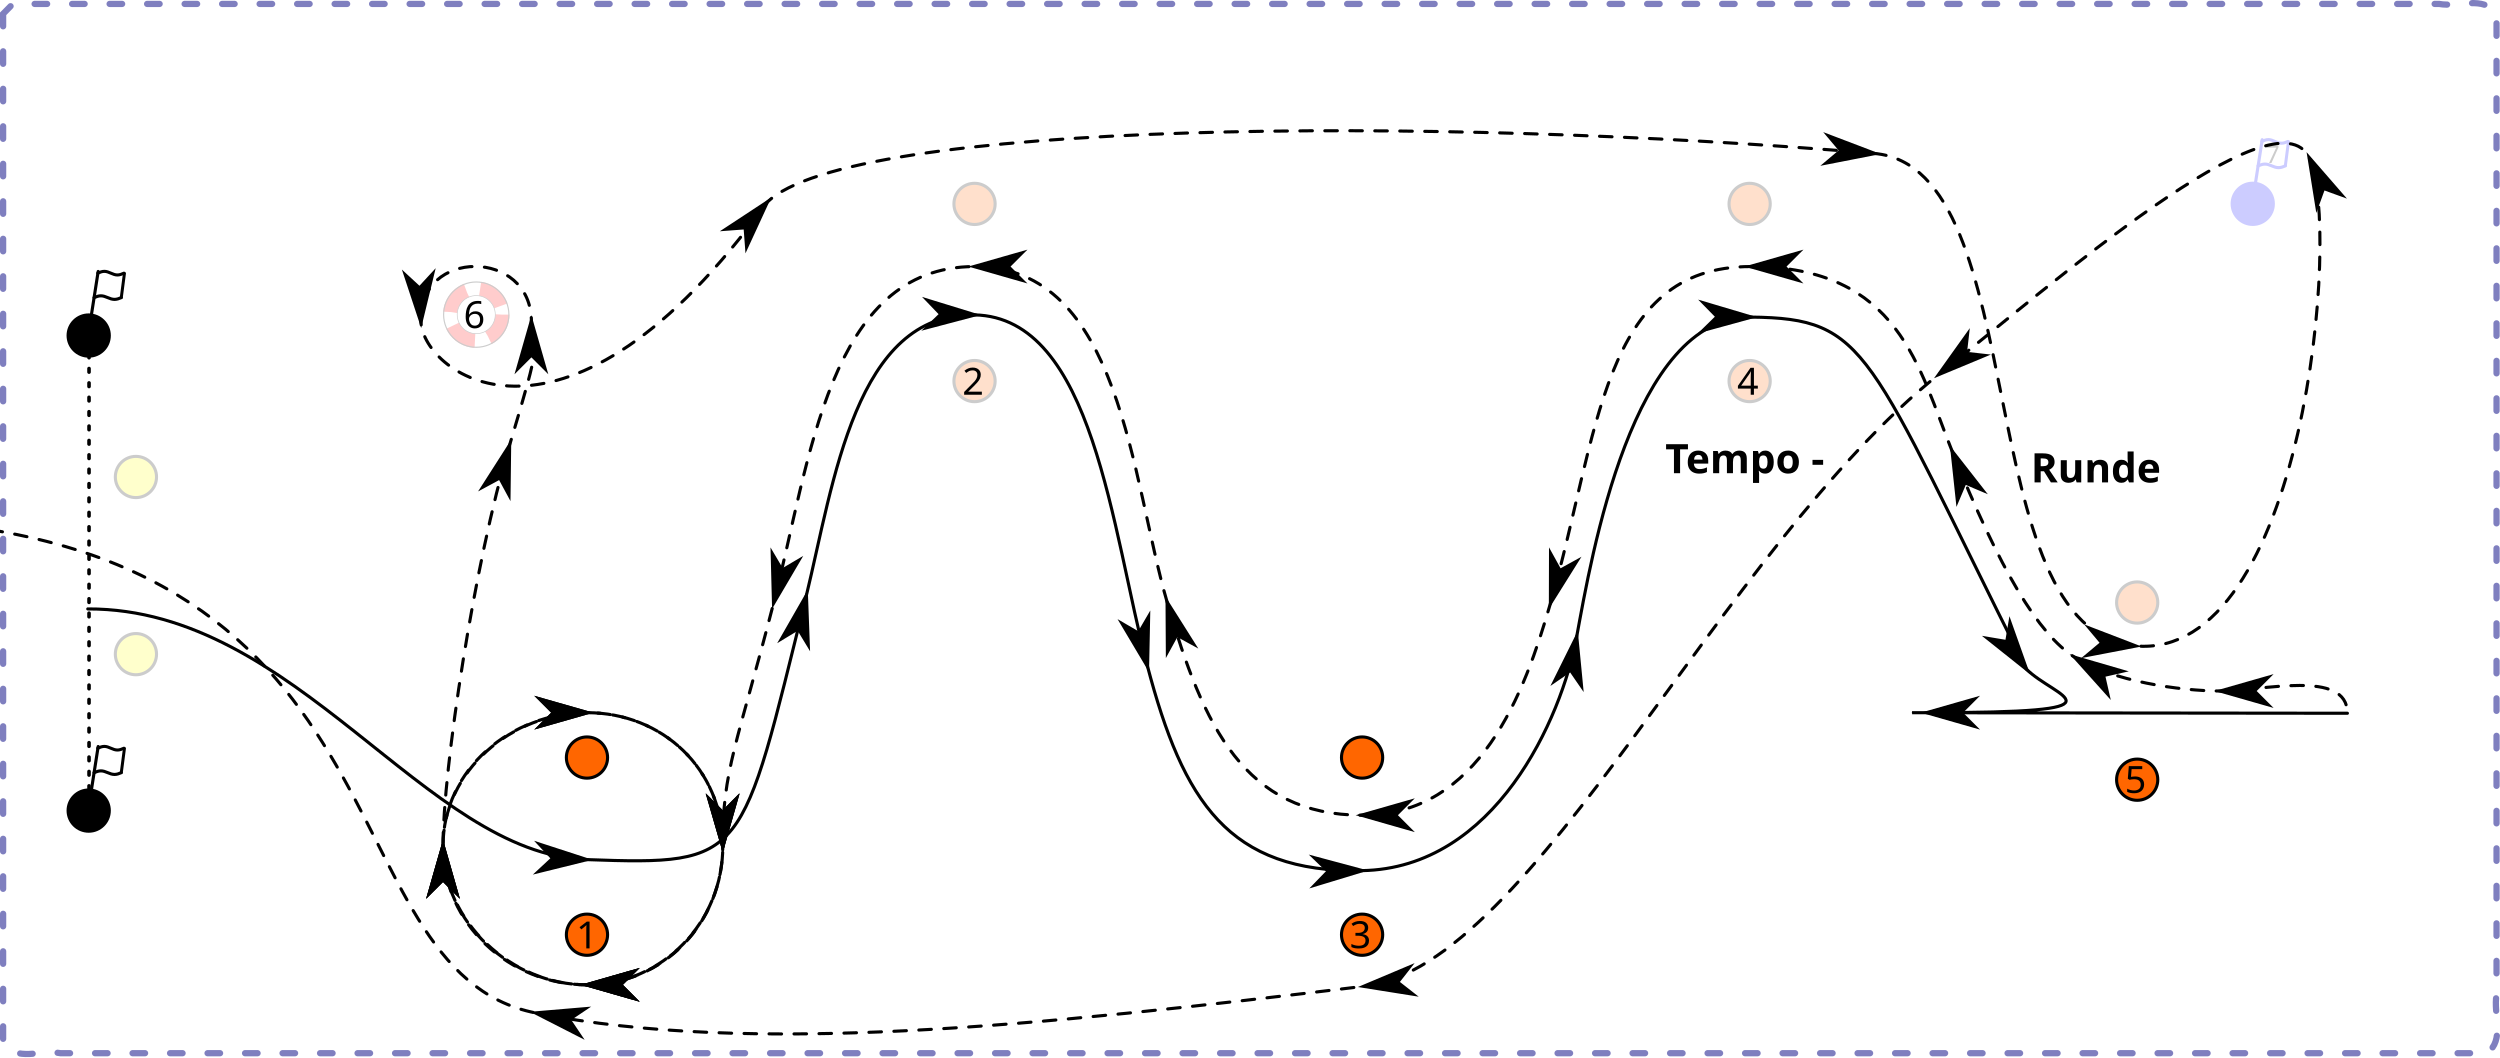
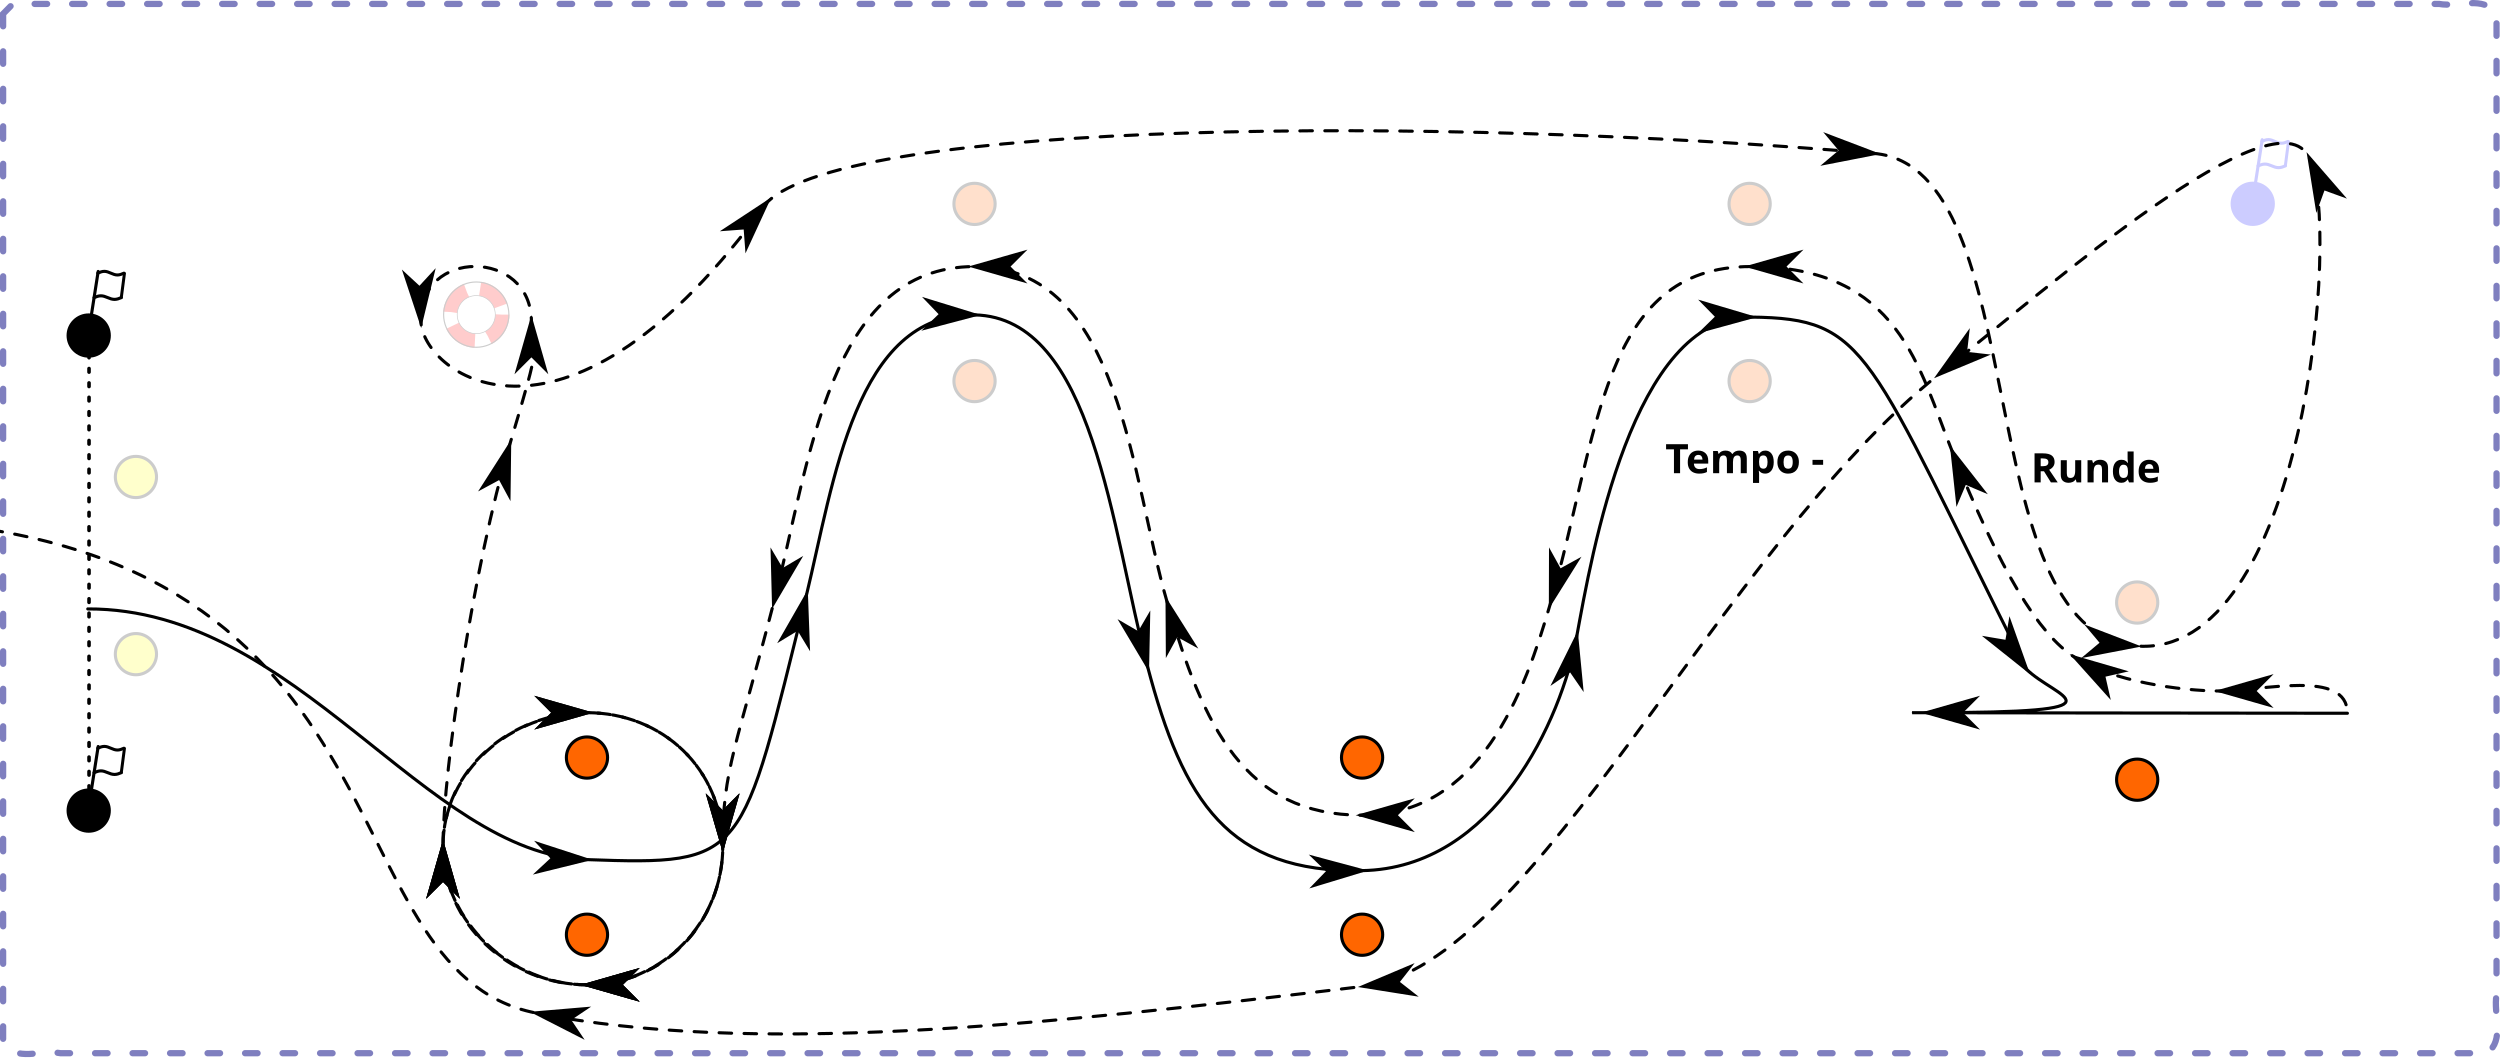
<svg xmlns="http://www.w3.org/2000/svg" version="1.0" id="svg3641" height="360.829" width="853.326" style="enable-background:new" xml:space="preserve">
  <defs id="arrows">
    <marker id="RazorWire" refX="0" refY="0" orient="auto" style="overflow:visible">
      <path id="path5527" style="fill:#34ff00;fill-opacity:1;fill-rule:evenodd;stroke:#34ff00;stroke-width:0.085pt;stroke-opacity:1" d="M 0.019,-0.632 V 0.595 L -6.621,2.568 H 9.113 L 2.979,0.595 V -0.632 L 9.166,-2.472 H -6.594 Z" />
    </marker>
    <marker orient="auto" refY="0" refX="0" id="Scissors" style="overflow:visible">
      <path id="schere" d="M 9.696,-3.847 C 8.661,-5.095 6.794,-5.052 5.4,-4.515 l -8.76,3.283 c -2.548,-1.394 -5.065,-0.995 -5.065,-1.673 0,-0.53 0.487,-0.414 0.414,-1.795 -0.07,-1.326 -1.454,-2.307 -2.763,-2.22 -1.309,-0.008 -2.666,0.995 -2.678,2.379 -0.098,1.393 1.074,2.688 2.461,2.779 1.624,0.242 4.499,-0.742 5.848,1.676 C -6.148,1.766 -7.931,1.771 -9.543,1.679 -10.882,1.602 -12.489,1.985 -13.128,3.301 c -0.617,1.261 -0.012,3.056 1.405,3.442 1.43,0.525 3.393,-0.138 3.733,-1.782 0.262,-1.267 -0.635,-1.862 -0.291,-2.322 0.26,-0.347 1.91,-0.146 4.85,-1.466 L 6.055,4.515 C 7.253,4.85 8.718,4.839 9.78,3.66 L -0.055,-0.057 Z M -9.832,-5.874 c 1.381,0.771 1.268,2.862 -0.167,3.268 -1.298,0.452 -2.956,-0.81 -2.542,-2.216 0.242,-1.154 1.764,-1.579 2.709,-1.052 z m 0.06,8.552 c 1.441,0.532 1.196,2.97 -0.269,3.298 -0.972,0.337 -2.361,-0.148 -2.459,-1.293 -0.189,-1.392 1.446,-2.65 2.728,-2.005 z" style="fill:#34ff00;fill-opacity:1;stroke:#34ff00;stroke-width:1.067;stroke-opacity:1" />
    </marker>
    <marker orient="auto" refY="0" refX="0" id="Legs" style="overflow:visible">
      <g id="g5494" transform="scale(-0.7)" style="fill:#34ff00;fill-opacity:1;stroke:#34ff00;stroke-opacity:1">
        <g id="g5496" transform="matrix(0,-1,-1,0,22.0892,22.73484)" style="fill:#34ff00;fill-opacity:1;stroke:#34ff00;stroke-opacity:1">
          <path id="path5498" d="m 22.636,22.054 c -7.371,5.036 -2.618,7.047 -6.23,14.339" style="fill:#34ff00;fill-opacity:1;fill-rule:evenodd;stroke:#34ff00;stroke-width:1.067pt;stroke-opacity:1" />
          <path id="path5500" d="m 22.825,21.918 c -1.451,8.904 3.772,9.355 4.805,14.747" style="fill:#34ff00;fill-opacity:1;fill-rule:evenodd;stroke:#34ff00;stroke-width:1.067pt;stroke-opacity:1" />
        </g>
        <path id="path5502" d="m -15.029,-7.181 -0.984,4.313 4.227,-1.305 z" style="fill:#34ff00;fill-opacity:1;fill-rule:evenodd;stroke:#34ff00;stroke-width:1.067pt;stroke-opacity:1" />
        <path id="path5504" d="m -16.23,4.861 1.999,3.946 2.418,-3.704 z" style="fill:#34ff00;fill-opacity:1;fill-rule:evenodd;stroke:#34ff00;stroke-width:1.067pt;stroke-opacity:1" />
      </g>
    </marker>
    <linearGradient id="linearGradient5477">
      <stop style="stop-color:#57e307;stop-opacity:1;" offset="0" id="stop5479" />
    </linearGradient>
    <marker style="overflow:visible" id="Arrow1Lend" refX="0" refY="0" orient="auto">
      <path style="fill-rule:evenodd;stroke:#000000;stroke-width:0.853pt;marker-start:none" d="M -10.667,0 -14.933,4.267 0,0 -14.933,-4.267 Z" id="path3104" />
    </marker>
    <marker style="overflow:visible" id="Arrow1Lstart" refX="0" refY="0" orient="auto">
      <path style="fill-rule:evenodd;stroke:#000000;stroke-width:0.853pt;marker-start:none" d="M 10.667,0 14.933,-4.267 0,0 14.933,4.267 Z" id="path3282" />
    </marker>
    <marker style="overflow:visible" id="Arrow1Lstart-7" refX="0" refY="0" orient="auto">
      <path style="fill-rule:evenodd;stroke:#000000;stroke-width:0.853pt;marker-start:none" d="M 10.667,0 14.933,-4.267 0,0 14.933,4.267 Z" id="path3282-4" />
    </marker>
    <marker style="overflow:visible" id="Arrow1Lend-6" refX="0" refY="0" orient="auto">
      <path style="fill-rule:evenodd;stroke:#000000;stroke-width:0.853pt;marker-start:none" d="M -10.667,0 -14.933,4.267 0,0 -14.933,-4.267 Z" id="path3104-0" />
    </marker>
  </defs>
  <g transform="translate(-215.4445,-435.3955)" style="display:inline" id="Parcours">
    <defs id="defs2076" />
    <g id="g1" />
    <g id="layer6" style="display:inline">
      <g transform="translate(18.94796,85.04597)" id="Zeitnahme" style="display:inline">
        <g id="g13156" transform="translate(-177.6378,-94.48819)">
          <path style="fill:#000000;fill-opacity:1;stroke:#000000;stroke-width:1.762" d="m 411.087,559.37 c 0,-3.685 -2.986,-6.678 -6.678,-6.678 -3.683,0 -6.678,2.987 -6.678,6.678 0,3.685 2.987,6.678 6.678,6.678 3.685,0 6.678,-2.987 6.678,-6.678 z" id="Zeit_oben" />
        </g>
        <g id="g13172" transform="translate(-177.6378,67.66194)">
          <path style="fill:#000000;fill-opacity:1;stroke:#000000;stroke-width:1.762" d="m 411.087,559.37 c 0,-3.685 -2.986,-6.678 -6.678,-6.678 -3.683,0 -6.678,2.987 -6.678,6.678 0,3.685 2.987,6.678 6.678,6.678 3.685,0 6.678,-2.987 6.678,-6.678 z" id="Zeit_unten" />
        </g>
        <path style="fill:none;stroke:#000000;stroke-width:1.228;stroke-linecap:round;stroke-linejoin:miter;stroke-miterlimit:4;stroke-dasharray:1.228, 3.684;stroke-dashoffset:0;stroke-opacity:1" d="m 226.886,466.315 c 0,23.379 0,46.759 0,70.138 0,19.991 0,67.885 0,87.271" id="path14169" />
      </g>
      <g transform="translate(113.4362,157.2769)" id="Tor1" style="display:inline;fill:#ff6600">
        <path style="fill:#ff6600;stroke:#000000;stroke-width:1.056" d="m 309.393,536.693 c 0,-3.883 -3.149,-7.032 -7.031,-7.032 -3.881,0 -7.031,3.148 -7.031,7.032 0,3.883 3.15,7.031 7.031,7.031 3.882,0 7.031,-3.147 7.031,-7.031 z" id="Tor1_innen" />
        <path style="fill:#ff6600;stroke:#000000;stroke-width:1.056" d="m 309.393,597.166 c 0,-3.883 -3.149,-7.032 -7.031,-7.032 -3.881,0 -7.031,3.148 -7.031,7.032 0,3.883 3.15,7.031 7.031,7.031 3.882,0 7.031,-3.147 7.031,-7.031 z" id="Tor1_aussen" />
      </g>
      <g transform="translate(226.8221,-31.69941)" id="Tor2" opacity="0.2" style="display:inline;fill:#ff6600">
        <path style="fill:#ff6600;stroke:#000000;stroke-width:1.056" d="m 328.291,536.693 c 0,-3.883 -3.149,-7.032 -7.031,-7.032 -3.881,0 -7.031,3.148 -7.031,7.032 0,3.883 3.15,7.031 7.031,7.031 3.882,0 7.031,-3.147 7.031,-7.031 z" id="Tor2_aussen" />
        <path style="fill:#ff6600;stroke:#000000;stroke-width:1.056" d="m 328.291,597.166 c 0,-3.883 -3.149,-7.032 -7.031,-7.032 -3.881,0 -7.031,3.148 -7.031,7.032 0,3.883 3.15,7.031 7.031,7.031 3.882,0 7.031,-3.147 7.031,-7.031 z" id="Tor2_innen" />
      </g>
      <g transform="translate(340.2078,157.2769)" id="Tor3" style="display:inline;fill:#ff6600">
        <path style="fill:#ff6600;stroke:#000000;stroke-width:1.056" d="m 347.189,536.693 c 0,-3.883 -3.149,-7.032 -7.031,-7.032 -3.881,0 -7.031,3.148 -7.031,7.032 0,3.883 3.15,7.031 7.031,7.031 3.882,0 7.031,-3.147 7.031,-7.031 z" id="Tor3_innen" />
        <path style="fill:#ff6600;stroke:#000000;stroke-width:1.056" d="m 347.189,597.166 c 0,-3.883 -3.149,-7.032 -7.031,-7.032 -3.881,0 -7.031,3.148 -7.031,7.032 0,3.883 3.15,7.031 7.031,7.031 3.882,0 7.031,-3.147 7.031,-7.031 z" id="Tor3_aussen" />
      </g>
      <g transform="translate(453.5935,-31.69941)" id="Tor4" opacity="0.2" style="display:inline;fill:#ff6600">
        <path style="fill:#ff6600;stroke:#000000;stroke-width:1.056" d="m 366.086,536.693 c 0,-3.883 -3.149,-7.032 -7.031,-7.032 -3.881,0 -7.031,3.148 -7.031,7.032 0,3.883 3.15,7.031 7.031,7.031 3.882,0 7.031,-3.147 7.031,-7.031 z" id="Tor4_aussen" />
        <path style="fill:#ff6600;stroke:#000000;stroke-width:1.056" d="m 366.086,597.166 c 0,-3.883 -3.149,-7.032 -7.031,-7.032 -3.881,0 -7.031,3.148 -7.031,7.032 0,3.883 3.15,7.031 7.031,7.031 3.882,0 7.031,-3.147 7.031,-7.031 z" id="Tor4_innen" />
      </g>
      <g transform="translate(566.9793,104.3635)" id="Tor5" style="display:inline;fill:#ff6600">
        <path style="fill:#ff6600;stroke:#000000;stroke-width:1.056" d="m 384.984,536.693 c 0,-3.883 -3.149,-7.032 -7.031,-7.032 -3.881,0 -7.031,3.148 -7.031,7.032 0,3.883 3.15,7.031 7.031,7.031 3.882,0 7.031,-3.147 7.031,-7.031 z" id="Tor5_oben" opacity="0.2" />
        <path style="fill:#ff6600;stroke:#000000;stroke-width:1.056" d="m 384.984,597.166 c 0,-3.883 -3.149,-7.032 -7.031,-7.032 -3.881,0 -7.031,3.148 -7.031,7.032 0,3.883 3.15,7.031 7.031,7.031 3.882,0 7.031,-3.147 7.031,-7.031 z" id="Tor5_unten" />
      </g>
      <g transform="translate(18.94796,138.3793)" id="Schikane" opacity="0.2" style="display:inline">
        <g style="fill:none" id="Ring">
          <ellipse id="path8826" style="fill:none;stroke:#ff0000;stroke-width:4.821;stroke-linecap:butt;stroke-linejoin:round;stroke-miterlimit:4;stroke-dasharray:9.643, 4.821;stroke-dashoffset:0;stroke-opacity:1" cx="359.055" cy="404.409" rx="8.928" ry="8.928" />
          <ellipse style="display:inline;fill:none;stroke:#000000;stroke-width:0.229;stroke-linecap:round;stroke-linejoin:round;stroke-miterlimit:4;stroke-dasharray:none;stroke-dashoffset:0;stroke-opacity:1" id="path3620" cx="359.055" cy="404.409" rx="6.5" ry="6.5" />
          <ellipse style="display:inline;fill:none;stroke:#000000;stroke-width:0.393;stroke-linecap:round;stroke-linejoin:round;stroke-miterlimit:4;stroke-dasharray:none;stroke-dashoffset:0;stroke-opacity:1" id="path2733" cx="359.055" cy="404.409" rx="11.142" ry="11.142" />
        </g>
      </g>
      <g transform="translate(-40.52031,61.51377)" id="StartZiel" opacity="0.2" style="display:inline">
        <path style="fill:#ffff00;stroke:#000000;stroke-width:1.056" d="m 309.393,536.693 c 0,-3.883 -3.149,-7.032 -7.031,-7.032 -3.881,0 -7.031,3.148 -7.031,7.032 0,3.883 3.15,7.031 7.031,7.031 3.882,0 7.031,-3.147 7.031,-7.031 z" id="StartZiel_oben" />
        <path style="fill:#ffff00;stroke:#000000;stroke-width:1.056" d="m 309.393,597.166 c 0,-3.883 -3.149,-7.032 -7.031,-7.032 -3.881,0 -7.031,3.148 -7.031,7.032 0,3.883 3.15,7.031 7.031,7.031 3.882,0 7.031,-3.147 7.031,-7.031 z" id="StartZiel_unten" />
      </g>
    </g>
  </g>
  <g transform="translate(-215.4445,-435.3955)" style="display:inline" id="ParcoursLabel">
    <defs id="defs2832" />
    <g id="g3113" style="display:inline">
-       <text xml:space="preserve" style="font-style:normal;font-weight:normal;font-size:12.8px;line-height:0%;font-family:'Arial Black';display:inline;fill:#000000;fill-opacity:1;stroke:none;stroke-width:1.067" x="373.691" y="547.37" id="Nummer_Schikane">
+       <text xml:space="preserve" style="font-style:normal;font-weight:normal;font-size:12.8px;line-height:0%;font-family:'Arial Black';display:inline;fill:#000000;fill-opacity:1;stroke:none;stroke-width:1.067" x="373.691" y="547.37" id="Nummer_Schikane" opacity="0">
        <tspan id="tspan3032" x="373.691" y="547.37" style="font-size:12.8px;line-height:1.25;stroke-width:1.067">6</tspan>
      </text>
-       <text xml:space="preserve" style="font-style:normal;font-weight:normal;font-size:12.8px;line-height:0%;font-family:'Arial Black';display:inline;fill:#000000;fill-opacity:1;stroke:none;stroke-width:1.067" x="412.13" y="759.102" id="Nummer_Tor1">
+       <text xml:space="preserve" style="font-style:normal;font-weight:normal;font-size:12.8px;line-height:0%;font-family:'Arial Black';display:inline;fill:#000000;fill-opacity:1;stroke:none;stroke-width:1.067" x="412.13" y="759.102" id="Nummer_Tor1" opacity="0">
        <tspan id="tspan3036" x="412.13" y="759.102" style="font-size:12.8px;line-height:1.25;stroke-width:1.067">1</tspan>
      </text>
-       <text xml:space="preserve" style="font-style:normal;font-weight:normal;font-size:12.8px;line-height:0%;font-family:'Arial Black';display:inline;fill:#000000;fill-opacity:1;stroke:none;stroke-width:1.067" x="808.383" y="570.125" id="Nummer_Tor4">
+       <text xml:space="preserve" style="font-style:normal;font-weight:normal;font-size:12.8px;line-height:0%;font-family:'Arial Black';display:inline;fill:#000000;fill-opacity:1;stroke:none;stroke-width:1.067" x="808.383" y="570.125" id="Nummer_Tor4" opacity="0">
        <tspan id="tspan3040" x="808.383" y="570.125" style="font-size:12.8px;line-height:1.25;stroke-width:1.067">4</tspan>
      </text>
-       <text xml:space="preserve" style="font-style:normal;font-weight:normal;font-size:12.8px;line-height:0%;font-family:'Arial Black';display:inline;fill:#000000;fill-opacity:1;stroke:none;stroke-width:1.067" x="940.704" y="706.032" id="Nummer_Tor5">
+       <text xml:space="preserve" style="font-style:normal;font-weight:normal;font-size:12.8px;line-height:0%;font-family:'Arial Black';display:inline;fill:#000000;fill-opacity:1;stroke:none;stroke-width:1.067" x="940.704" y="706.032" id="Nummer_Tor5" opacity="0">
        <tspan id="tspan3044" x="940.704" y="706.032" style="font-size:12.8px;line-height:1.25;stroke-width:1.067">5</tspan>
      </text>
-       <text xml:space="preserve" style="font-style:normal;font-weight:normal;font-size:12.8px;line-height:0%;font-family:'Arial Black';display:inline;fill:#000000;fill-opacity:1;stroke:none;stroke-width:1.067" x="676.131" y="759.024" id="Nummer_Tor3">
+       <text xml:space="preserve" style="font-style:normal;font-weight:normal;font-size:12.8px;line-height:0%;font-family:'Arial Black';display:inline;fill:#000000;fill-opacity:1;stroke:none;stroke-width:1.067" x="676.131" y="759.024" id="Nummer_Tor3" opacity="0">
        <tspan id="tspan3048" x="676.131" y="759.024" style="font-size:12.8px;line-height:1.25;stroke-width:1.067">3</tspan>
      </text>
      <g transform="translate(579.9631,-35.51099)" id="Speedboje_oben" opacity="0.2" style="display:inline">
        <path id="path3052" d="m 411.087,540.472 c 0,-3.685 -2.986,-6.678 -6.678,-6.678 -3.683,0 -6.678,2.987 -6.678,6.678 0,3.685 2.987,6.678 6.678,6.678 3.685,0 6.678,-2.987 6.678,-6.678 z" style="fill:#0000ff;fill-opacity:1;stroke:#0000ff;stroke-width:1.762" />
        <g style="stroke:#0000ff" id="g3062">
          <path id="path3054" d="m 407.511,519.18 c 0.372,-0.161 0.745,-0.325 1.117,-0.438 0.372,-0.114 0.744,-0.181 1.117,-0.181 0.372,0 0.744,0.063 1.117,0.181 0.372,0.113 0.744,0.273 1.116,0.438 0.369,0.16 0.745,0.321 1.117,0.434 0.369,0.114 0.745,0.181 1.117,0.181 0.368,0 0.745,-0.064 1.117,-0.181 0.368,-0.113 0.744,-0.274 1.117,-0.434" style="fill:none;stroke:#0000ff;stroke-width:1.052;stroke-linecap:round;stroke-linejoin:round" />
          <path id="path3056" d="m 407.643,518.601 -2.7,17.3 v 0.258 0" style="fill:none;stroke:#0000ff;stroke-width:1.067;stroke-linecap:round;stroke-linejoin:round" />
          <path id="path3058" d="m 406.246,527.522 c 0.384,-0.158 0.775,-0.317 1.163,-0.429 0.383,-0.113 0.775,-0.179 1.163,-0.179 0.383,0 0.774,0.062 1.163,0.179 0.387,0.112 0.774,0.271 1.163,0.429 0.387,0.159 0.774,0.317 1.162,0.433 0.388,0.109 0.775,0.175 1.163,0.175 0.388,0 0.775,-0.062 1.163,-0.175 0.387,-0.112 0.775,-0.271 1.163,-0.433" style="fill:none;stroke:#0000ff;stroke-width:1.067;stroke-linecap:round;stroke-linejoin:round" />
          <path id="path3060" d="m 416.604,519.31 -1.039,7.969 v 0.12 0" style="fill:none;stroke:#0000ff;stroke-width:1.024;stroke-linecap:round" />
        </g>
-         <text xml:space="preserve" style="font-style:normal;font-weight:normal;font-size:12.8px;line-height:0%;font-family:'Arial Black';fill:#000000;fill-opacity:1;stroke:none;stroke-width:1.067" x="408.873" y="526.543" id="Nummer_Speedboje_oben">
+         <text xml:space="preserve" style="font-style:normal;font-weight:normal;font-size:12.8px;line-height:0%;font-family:'Arial Black';fill:#000000;fill-opacity:1;stroke:none;stroke-width:1.067" x="408.873" y="526.543" id="Nummer_Speedboje_oben" opacity="0">
          <tspan id="tspan3064" x="408.873" y="526.543" style="font-size:8.242px;line-height:1.25;stroke-width:1.067">7</tspan>
        </text>
      </g>
-       <text xml:space="preserve" style="font-style:normal;font-weight:normal;font-size:12.8px;line-height:0%;font-family:'Arial Black';display:inline;fill:#000000;fill-opacity:1;stroke:none;stroke-width:1.067" x="543.926" y="570.125" id="Nummer_Tor2">
+       <text xml:space="preserve" style="font-style:normal;font-weight:normal;font-size:12.8px;line-height:0%;font-family:'Arial Black';display:inline;fill:#000000;fill-opacity:1;stroke:none;stroke-width:1.067" x="543.926" y="570.125" id="Nummer_Tor2" opacity="0">
        <tspan id="tspan3088" x="543.926" y="570.125" style="font-size:12.8px;line-height:1.25;stroke-width:1.067">2</tspan>
      </text>
      <g id="Zeit_oben_Flagge">
        <path id="path3092" d="m 248.821,528.636 c 0.372,-0.161 0.745,-0.325 1.117,-0.438 0.372,-0.114 0.744,-0.181 1.117,-0.181 0.372,0 0.744,0.063 1.117,0.181 0.372,0.113 0.744,0.273 1.116,0.438 0.369,0.16 0.745,0.321 1.117,0.434 0.369,0.114 0.745,0.181 1.117,0.181 0.368,0 0.745,-0.064 1.117,-0.181 0.368,-0.113 0.744,-0.274 1.117,-0.434" style="display:inline;fill:none;stroke:#000000;stroke-width:1.052;stroke-linecap:round;stroke-linejoin:round" />
        <path id="path3094" d="m 248.953,528.057 -2.7,17.3 v 0.258 0" style="display:inline;fill:none;stroke:#000000;stroke-width:1.067;stroke-linecap:round;stroke-linejoin:round" />
        <path id="path3096" d="m 247.556,536.977 c 0.384,-0.158 0.775,-0.317 1.163,-0.429 0.383,-0.113 0.775,-0.179 1.163,-0.179 0.383,0 0.774,0.062 1.163,0.179 0.387,0.112 0.774,0.271 1.163,0.429 0.387,0.159 0.774,0.317 1.162,0.433 0.388,0.109 0.775,0.175 1.163,0.175 0.388,0 0.775,-0.062 1.163,-0.175 0.387,-0.112 0.775,-0.271 1.163,-0.433" style="display:inline;fill:none;stroke:#000000;stroke-width:1.067;stroke-linecap:round;stroke-linejoin:round" />
        <path id="path3098" d="m 257.914,528.766 -1.039,7.969 v 0.12 0" style="display:inline;fill:none;stroke:#000000;stroke-width:1.024;stroke-linecap:round" />
      </g>
      <g id="Zeit_unten_Flagge">
        <path id="path3102" d="m 248.821,690.786 c 0.372,-0.161 0.745,-0.325 1.117,-0.438 0.372,-0.114 0.744,-0.181 1.117,-0.181 0.372,0 0.744,0.063 1.117,0.181 0.372,0.113 0.744,0.273 1.116,0.438 0.369,0.16 0.745,0.321 1.117,0.434 0.369,0.114 0.745,0.181 1.117,0.181 0.368,0 0.745,-0.064 1.117,-0.181 0.368,-0.113 0.744,-0.274 1.117,-0.434" style="display:inline;fill:none;stroke:#000000;stroke-width:1.052;stroke-linecap:round;stroke-linejoin:round" />
        <path id="path3105" d="m 248.953,690.207 -2.7,17.3 v 0.258 0" style="display:inline;fill:none;stroke:#000000;stroke-width:1.067;stroke-linecap:round;stroke-linejoin:round" />
        <path id="path3107" d="m 247.556,699.127 c 0.384,-0.158 0.775,-0.317 1.163,-0.429 0.383,-0.113 0.775,-0.179 1.163,-0.179 0.383,0 0.774,0.062 1.163,0.179 0.387,0.112 0.774,0.271 1.163,0.429 0.387,0.159 0.774,0.317 1.162,0.433 0.388,0.109 0.775,0.175 1.163,0.175 0.388,0 0.775,-0.062 1.163,-0.175 0.387,-0.112 0.775,-0.271 1.163,-0.433" style="display:inline;fill:none;stroke:#000000;stroke-width:1.067;stroke-linecap:round;stroke-linejoin:round" />
        <path id="path3109" d="m 257.914,690.916 -1.039,7.969 v 0.12 0" style="display:inline;fill:none;stroke:#000000;stroke-width:1.024;stroke-linecap:round" />
      </g>
    </g>
  </g>
  <g transform="translate(-215.4445,-435.3955)" style="display:inline" id="Klasse7_rc5">
    <path id="path3415" d="m 169.627,612.629 c 191.122,3.112 154.526,153.963 228.822,168.552 74.295,14.589 170.648,4.426 282.681,-9.151 57.817,-7.006 121.464,-149.389 196.184,-208.91 38.154,-30.393 115.197,-97.734 126.372,-73.792 11.176,23.942 -1.99,171.639 -59.421,166.542 -57.431,-5.097 -33.971,-163.372 -89.062,-168.092 -151.061,-12.944 -349.409,-11.197 -377.937,16.681 -68.294,94.744 -117.416,58.974 -118.153,40.691 -1.011,-25.058 37.712,-25.079 37.712,0 0,15.274 4.503,2.236 -7.509,42.396 -12.012,40.159 -22.661,110.333 -22.663,136.631 -0.002,25.87 23.429,47.369 49.146,47.369 25.717,0 46.349,-21 46.349,-47.333 0,-26.333 -20.632,-45.56 -46.349,-45.56 -25.717,0 -49.143,19.227 -49.143,45.525 0,26.298 23.427,47.369 49.143,47.369 25.717,0 46.511,-21.463 46.349,-47.369 -0.162,-25.905 4.927,-34.694 17.386,-83.061 12.459,-48.205 18.661,-114.738 68.614,-114.738 49.951,0 53.378,72.457 65.733,114.738 12.355,42.281 26.346,72.534 66.486,72.534 40.14,0 55.394,-41.478 64.356,-72.534 16.463,-57.048 17.376,-114.738 68.292,-114.738 50.916,0 57.354,34.881 68.821,63.194 16.312,40.274 29.187,62.268 41.921,70.278 12.734,8.01 35.576,11.412 49.734,11.412 13.99,0 43.19,-7.596 43.19,7.587" style="display:inline;fill:none;stroke:#000000;stroke-width:1.066;stroke-linecap:round;stroke-linejoin:round;stroke-miterlimit:4;stroke-dasharray:4.263, 4.263;stroke-dashoffset:0;stroke-opacity:1;marker-start:none;marker-mid:url(#Arrow1Lstart);marker-end:none" />
    <path id="path3417" d="m 1016.681,678.851 c 0,0 -181.32,-0.198 -143.404,-0.198 71.653,0 43.372,-5.128 33.803,-14.92 -54.824,-109.218 -53.653,-119.673 -94.066,-120.105 -40.413,-0.433 -54.324,81.519 -59.43,109.238 -5.106,27.719 -27.807,78.951 -73.317,79.705 -45.51,0.754 -60.986,-23.578 -73.189,-69.9 -12.203,-46.322 -18.343,-118.973 -59.026,-119.797 -40.683,-0.824 -47.992,57.187 -57.414,95.945 -22.459,90.358 -20.057,91.969 -75.111,89.98 -55.054,-1.989 -98.673,-85.73 -170.121,-85.558" style="display:inline;fill:none;stroke:#000000;stroke-width:1.067;stroke-linecap:round;stroke-linejoin:round;stroke-miterlimit:4;stroke-dashoffset:0;stroke-opacity:1;marker-start:none;marker-mid:url(#Arrow1Lstart);marker-end:none" />
    <path id="path3419" d="m 462.148,724.213 c 0,-26.333 -20.632,-45.56 -46.349,-45.56 -25.717,0 -49.143,19.827 -49.143,45.56 0,26.47 22.661,47.333 49.143,47.333 26.47,0 46.349,-21.463 46.349,-47.333 z" style="display:inline;fill:none;stroke:#000000;stroke-width:1.067;stroke-linecap:round;stroke-linejoin:round;stroke-miterlimit:4;stroke-dasharray:4.267, 4.267;stroke-dashoffset:3.8;stroke-opacity:1;marker-start:none;marker-mid:url(#Arrow1Lstart);marker-end:none" />
    <text id="text3421" y="876.114" x="243.389" style="font-style:normal;font-weight:normal;font-size:12.8px;line-height:0%;font-family:Verdana;display:inline;fill:#e6e6e6;fill-opacity:1;stroke:none;stroke-width:1.067" xml:space="preserve">
      <tspan id="tspan3423" y="876.114" x="243.389" style="font-size:19.2px;line-height:1.25;stroke-width:1.067">Ablegen - Startlinie - in den Parcours, d.h. außen um die Tore 1 - 2 - 3 - 4 -</tspan>
      <tspan id="tspan3425" y="900.114" x="243.389" style="font-size:19.2px;line-height:1.25;stroke-width:1.067">rückwärts durch das Tor 5 - vorwärts wieder in den Parcours, d.h. durch die Tore</tspan>
      <tspan id="tspan3427" y="924.114" x="243.389" style="font-size:19.2px;line-height:1.25;stroke-width:1.067">4 - 3 - 2 - schnelle Umkreisung des Tores 1 (das Tor 1 bleibt an der Steuerbordseite!) -</tspan>
      <tspan id="tspan3429" y="948.114" x="243.389" style="font-size:19.2px;line-height:1.25;stroke-width:1.067">Schikane an der Tonne 6 - Temporunde: <tspan id="tspan3431" style="font-weight:bold;font-size:19.2px;fill:#e6e6e6;stroke-width:1.067">außen</tspan> an den Toren 2 und 4, um die</tspan>
      <tspan id="tspan3433" y="972.114" x="243.389" style="font-size:19.2px;line-height:1.25;stroke-width:1.067">Tonne 7, <tspan id="tspan3435" style="font-weight:bold;font-size:19.2px;fill:#e6e6e6;stroke-width:1.067">innen</tspan> an den Toren 4 und 2 vorbei - Ziellinie - anlegen.</tspan>
    </text>
    <g transform="translate(18.94796,138.3793)" id="g3437">
      <text xml:space="preserve" style="font-style:normal;font-weight:bold;font-size:12.8px;line-height:0%;font-family:Verdana;fill:#000000;fill-opacity:1;stroke:none;stroke-width:1.067" x="764.899" y="458.537" id="text3439">
        <tspan id="tspan3441" x="764.899" y="458.537" style="font-size:13.867px;line-height:1.25;stroke-width:1.067">Tempo -</tspan>
      </text>
      <text xml:space="preserve" style="font-style:normal;font-weight:bold;font-size:12.8px;line-height:0%;font-family:Verdana;fill:#000000;fill-opacity:1;stroke:none;stroke-width:1.067" x="889.699" y="461.668" id="text3443">
        <tspan id="tspan3445" x="889.699" y="461.668" style="font-size:13.867px;line-height:1.25;stroke-width:1.067">Runde</tspan>
      </text>
    </g>
    <text id="text3447" y="328.002" x="595.582" style="font-style:normal;font-weight:normal;font-size:12.8px;line-height:0%;font-family:Verdana;text-align:center;text-anchor:middle;display:inline;fill:#000000;fill-opacity:1;stroke:none;stroke-width:1.067" xml:space="preserve">
      <tspan style="font-weight:bold;font-size:38.4px;line-height:1.25;text-align:center;text-anchor:middle;stroke-width:1.067" y="328.002" x="595.582" id="tspan3449">DMYV-Jugend</tspan>
      <tspan id="tspan3451" style="font-weight:bold;font-size:38.4px;line-height:1.25;text-align:center;text-anchor:middle;stroke-width:1.067" y="376.002" x="595.582">Motorboot-Slalom</tspan>
      <tspan id="tspan3455" style="font-weight:bold;font-size:38.4px;line-height:1.25;text-align:center;text-anchor:middle;stroke-width:1.067" y="424.002" x="595.582">Klasse 7 rc5</tspan>
    </text>
  </g>
  <g id="Export_Area" style="display:inline;opacity:1" transform="translate(-180.8124,-194.4877)">
    <path style="display:inline;opacity:0.5;fill:none;fill-opacity:1;fill-rule:nonzero;stroke:#000080;stroke-width:2.133;stroke-linecap:round;stroke-linejoin:miter;stroke-miterlimit:4;stroke-dasharray:4.267, 8.533;stroke-dashoffset:0;stroke-opacity:1" d="m 181.879,199.201 c 0,117.134 0,234.268 0,351.402 4.38,6.419 13.104,2.145 19.592,3.374 276.059,0 552.117,0 828.176,0 6.295,-4.466 2.103,-13.361 3.309,-19.977 0,-111.6 0,-223.2 0,-334.8 -4.38,-6.419 -13.104,-2.145 -19.592,-3.374 -276.059,0 -552.117,0 -828.176,0 -1.103,1.125 -2.206,2.25 -3.309,3.374 z" id="rect4816" />
    <g id="g2" />
    <g id="g3" />
  </g>
</svg>
